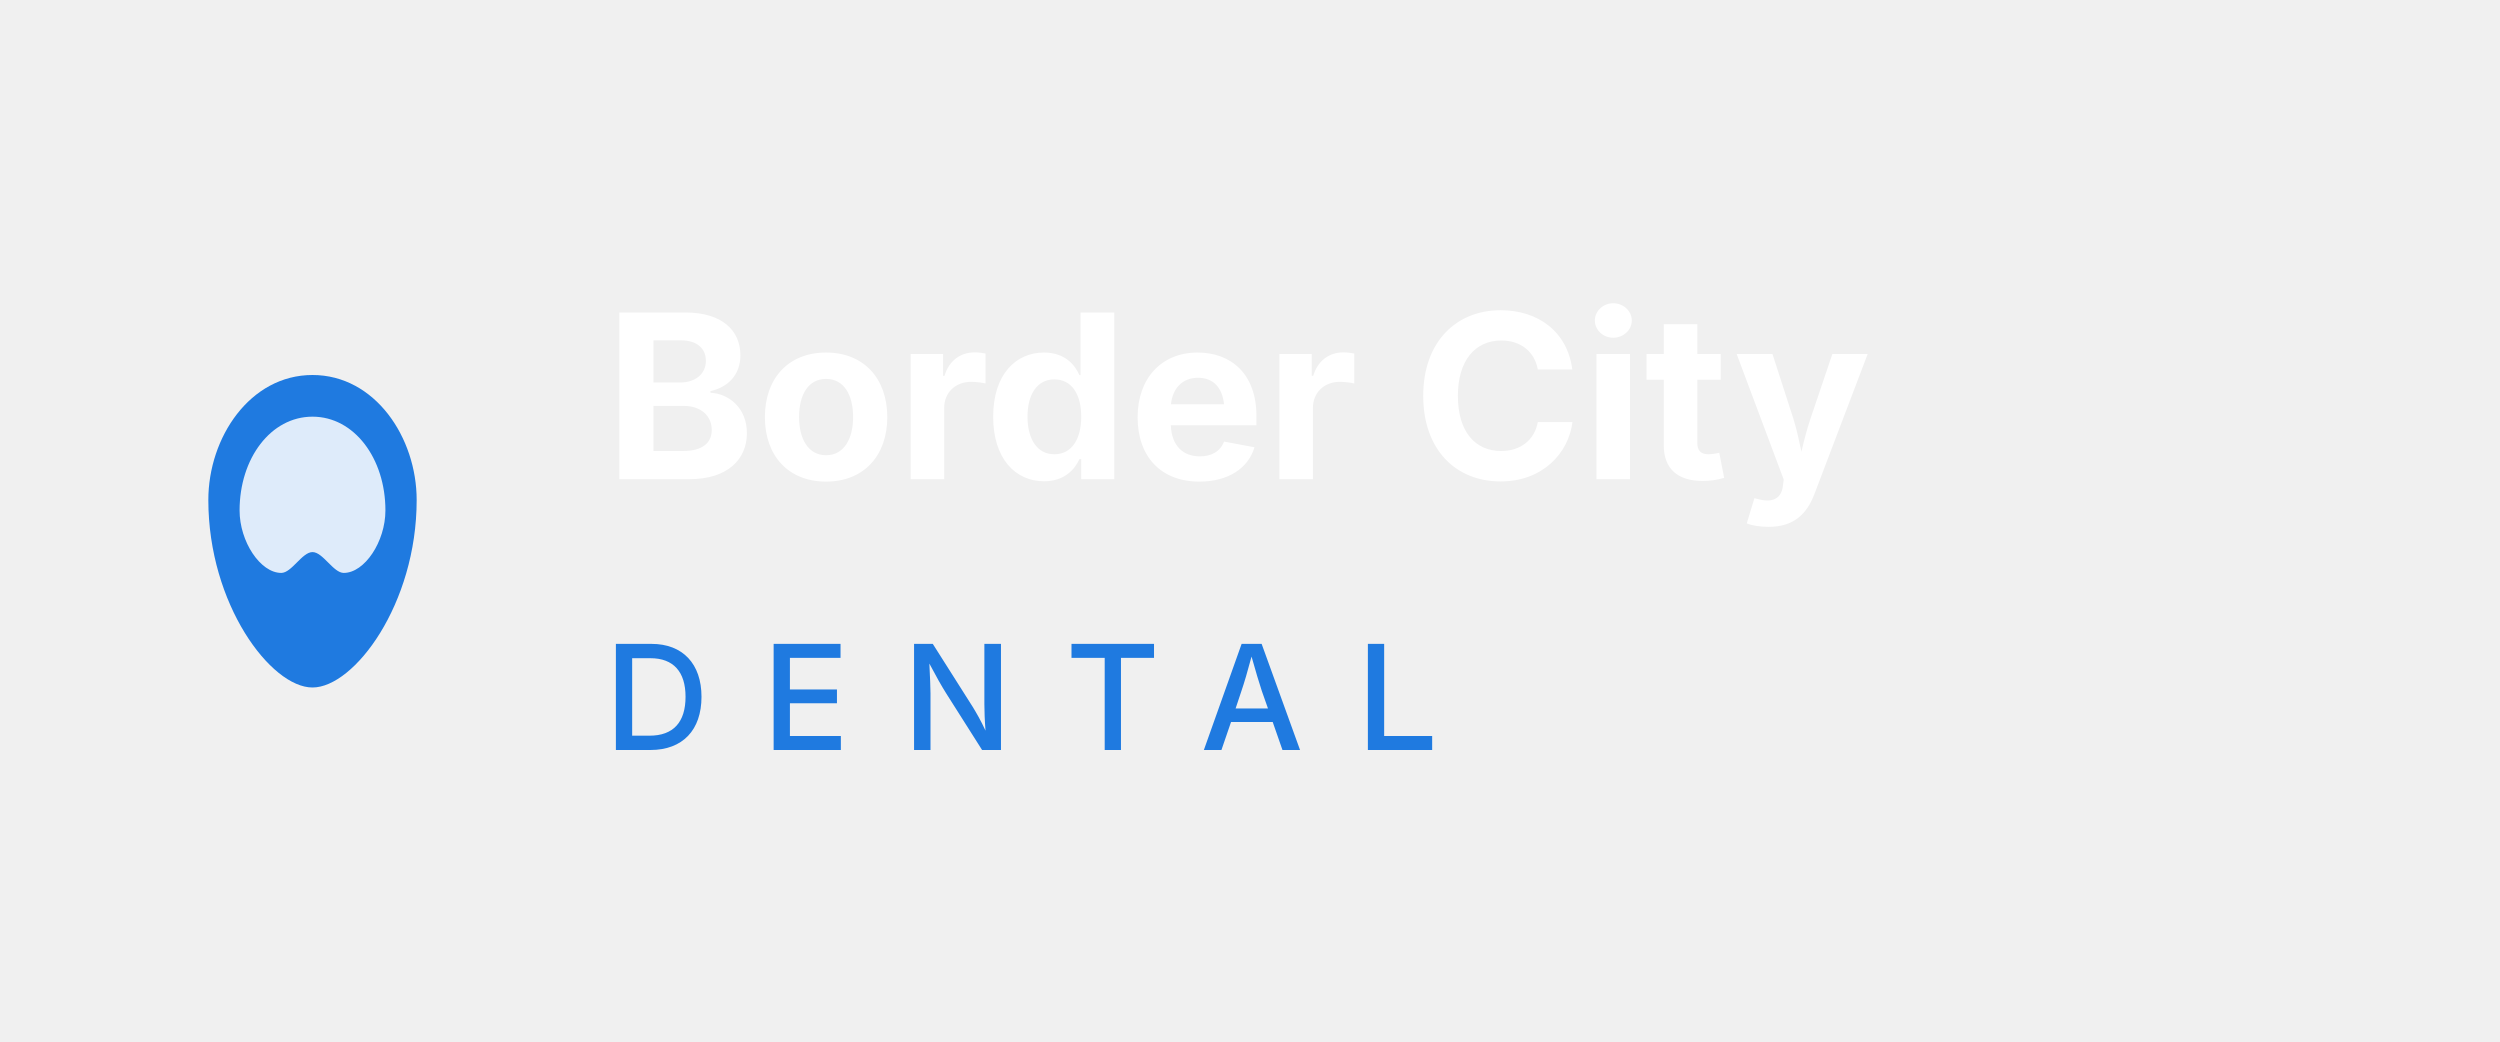
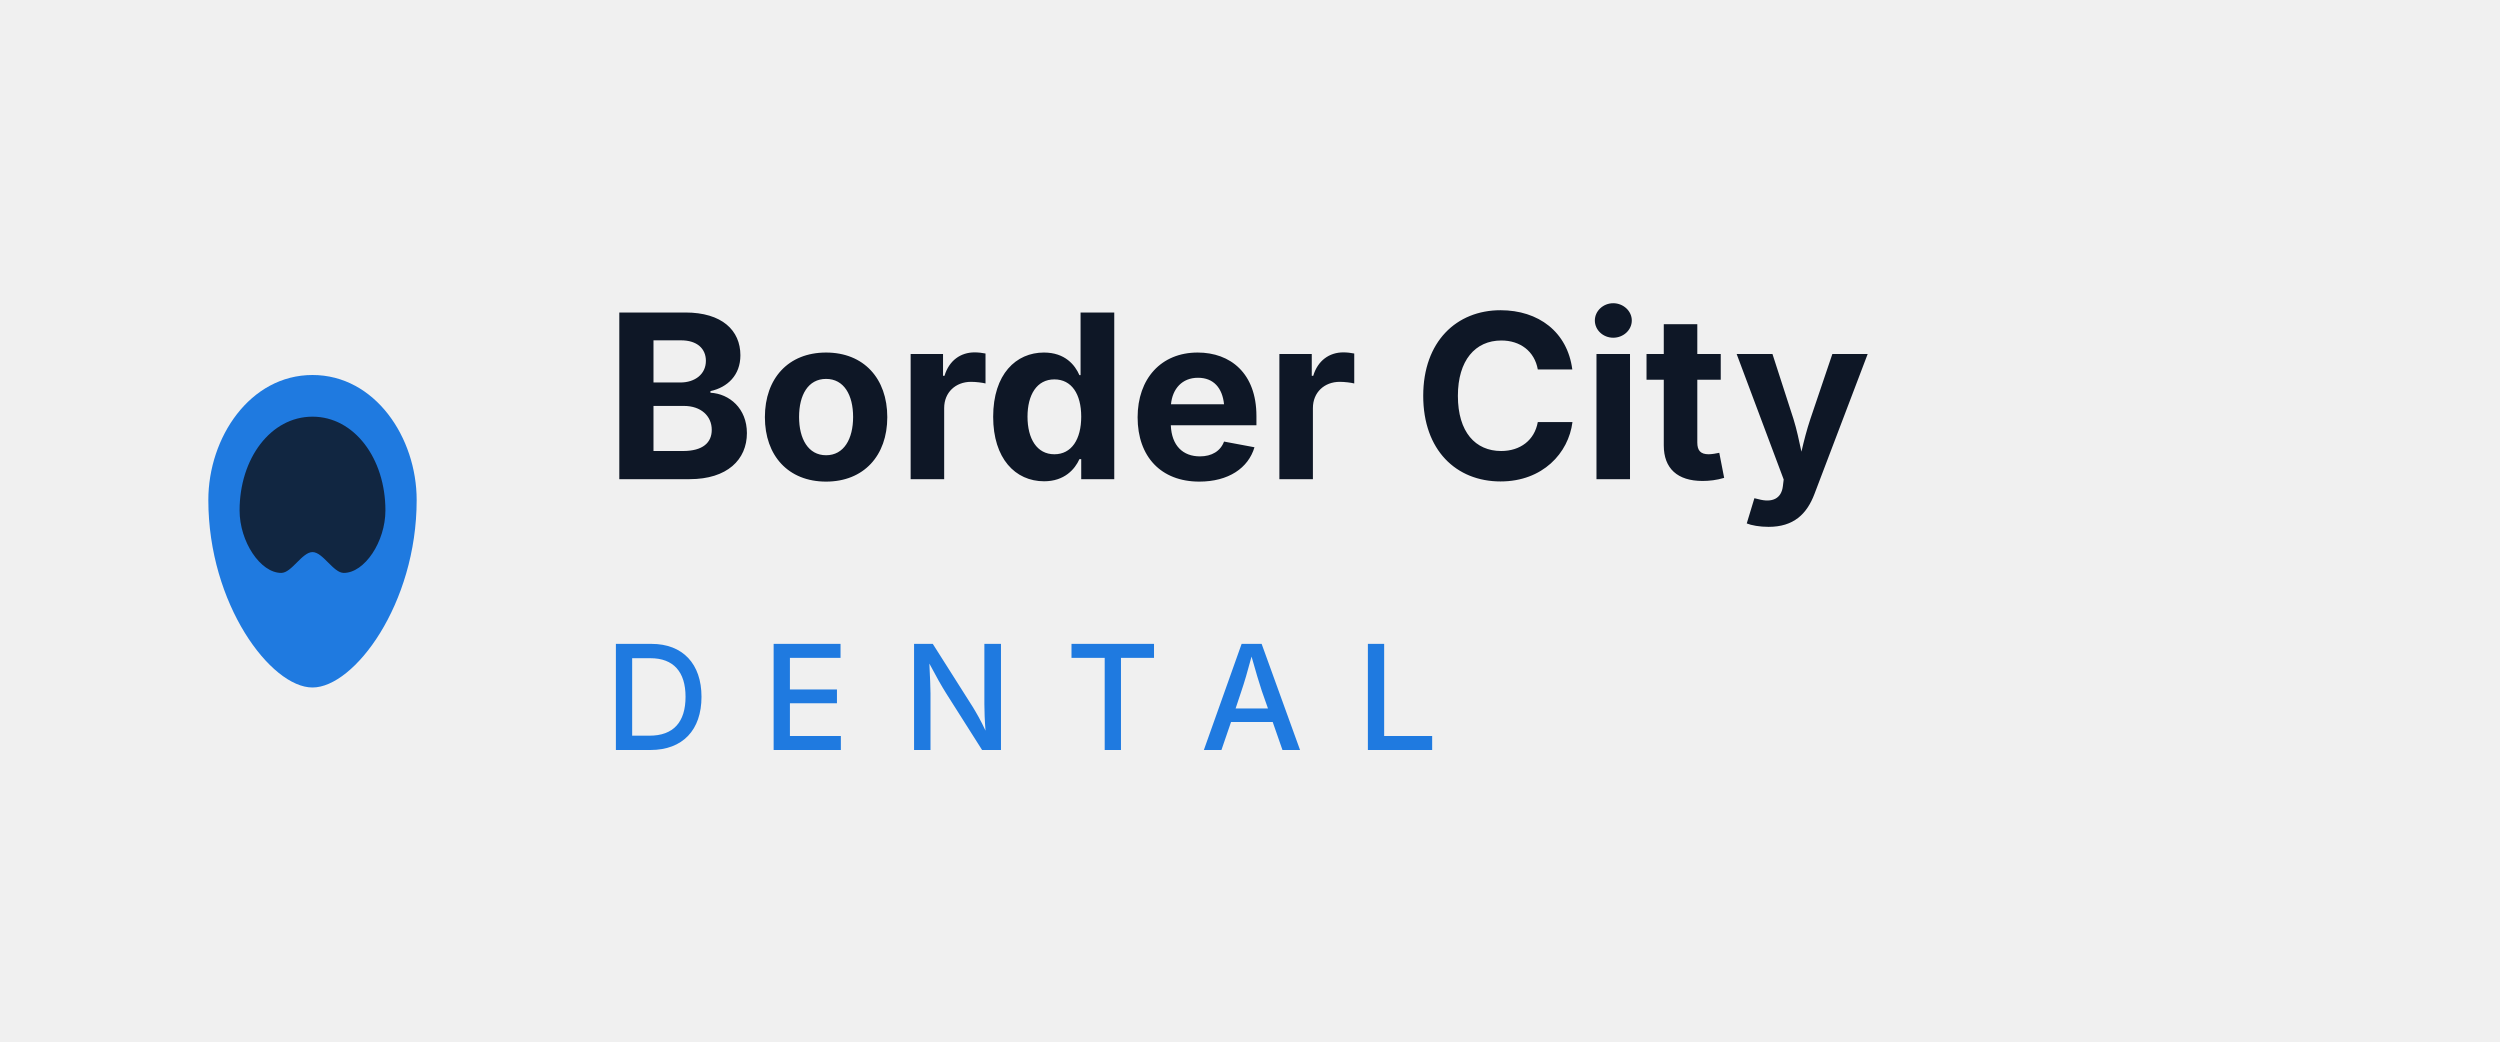
<svg xmlns="http://www.w3.org/2000/svg" viewBox="0 0 240 100" role="img" aria-label="Border City Dental">
  <g transform="translate(30 50)">
    <path d="M0,-14 C-6,-14 -10,-8 -10,-2 C-10,8 -4,16 0,16 C4,16 10,8 10,-2 C10,-8 6,-14 0,-14 Z" fill="#1F7AE0" />
-     <path d="M0,-10 C-4,-10 -7,-6 -7,-1 C-7,2 -5,5 -3,5 C-2,5 -1,3 0,3 C1,3 2,5 3,5 C5,5 7,2 7,-1 C7,-6 4,-10 0,-10 Z" fill="#FFFFFF" opacity="0.85" />
+     <path d="M0,-10 C-4,-10 -7,-6 -7,-1 C-7,2 -5,5 -3,5 C-2,5 -1,3 0,3 C1,3 2,5 3,5 C5,5 7,2 7,-1 C7,-6 4,-10 0,-10 Z" fill="#0E1726" opacity="0.85" />
  </g>
-   <g font-family="-apple-system, 'Inter', 'Helvetica Neue', sans-serif" fill="#FFFFFF" text-anchor="start">
+   <g font-family="-apple-system, 'Inter', 'Helvetica Neue', sans-serif" fill="#0E1726" text-anchor="start">
    <text x="58" y="46" font-size="22" font-weight="700">Border City</text>
    <text x="58" y="72" font-size="14" font-weight="500" letter-spacing="0.36em" fill="#1F7AE0">DENTAL</text>
  </g>
</svg>
